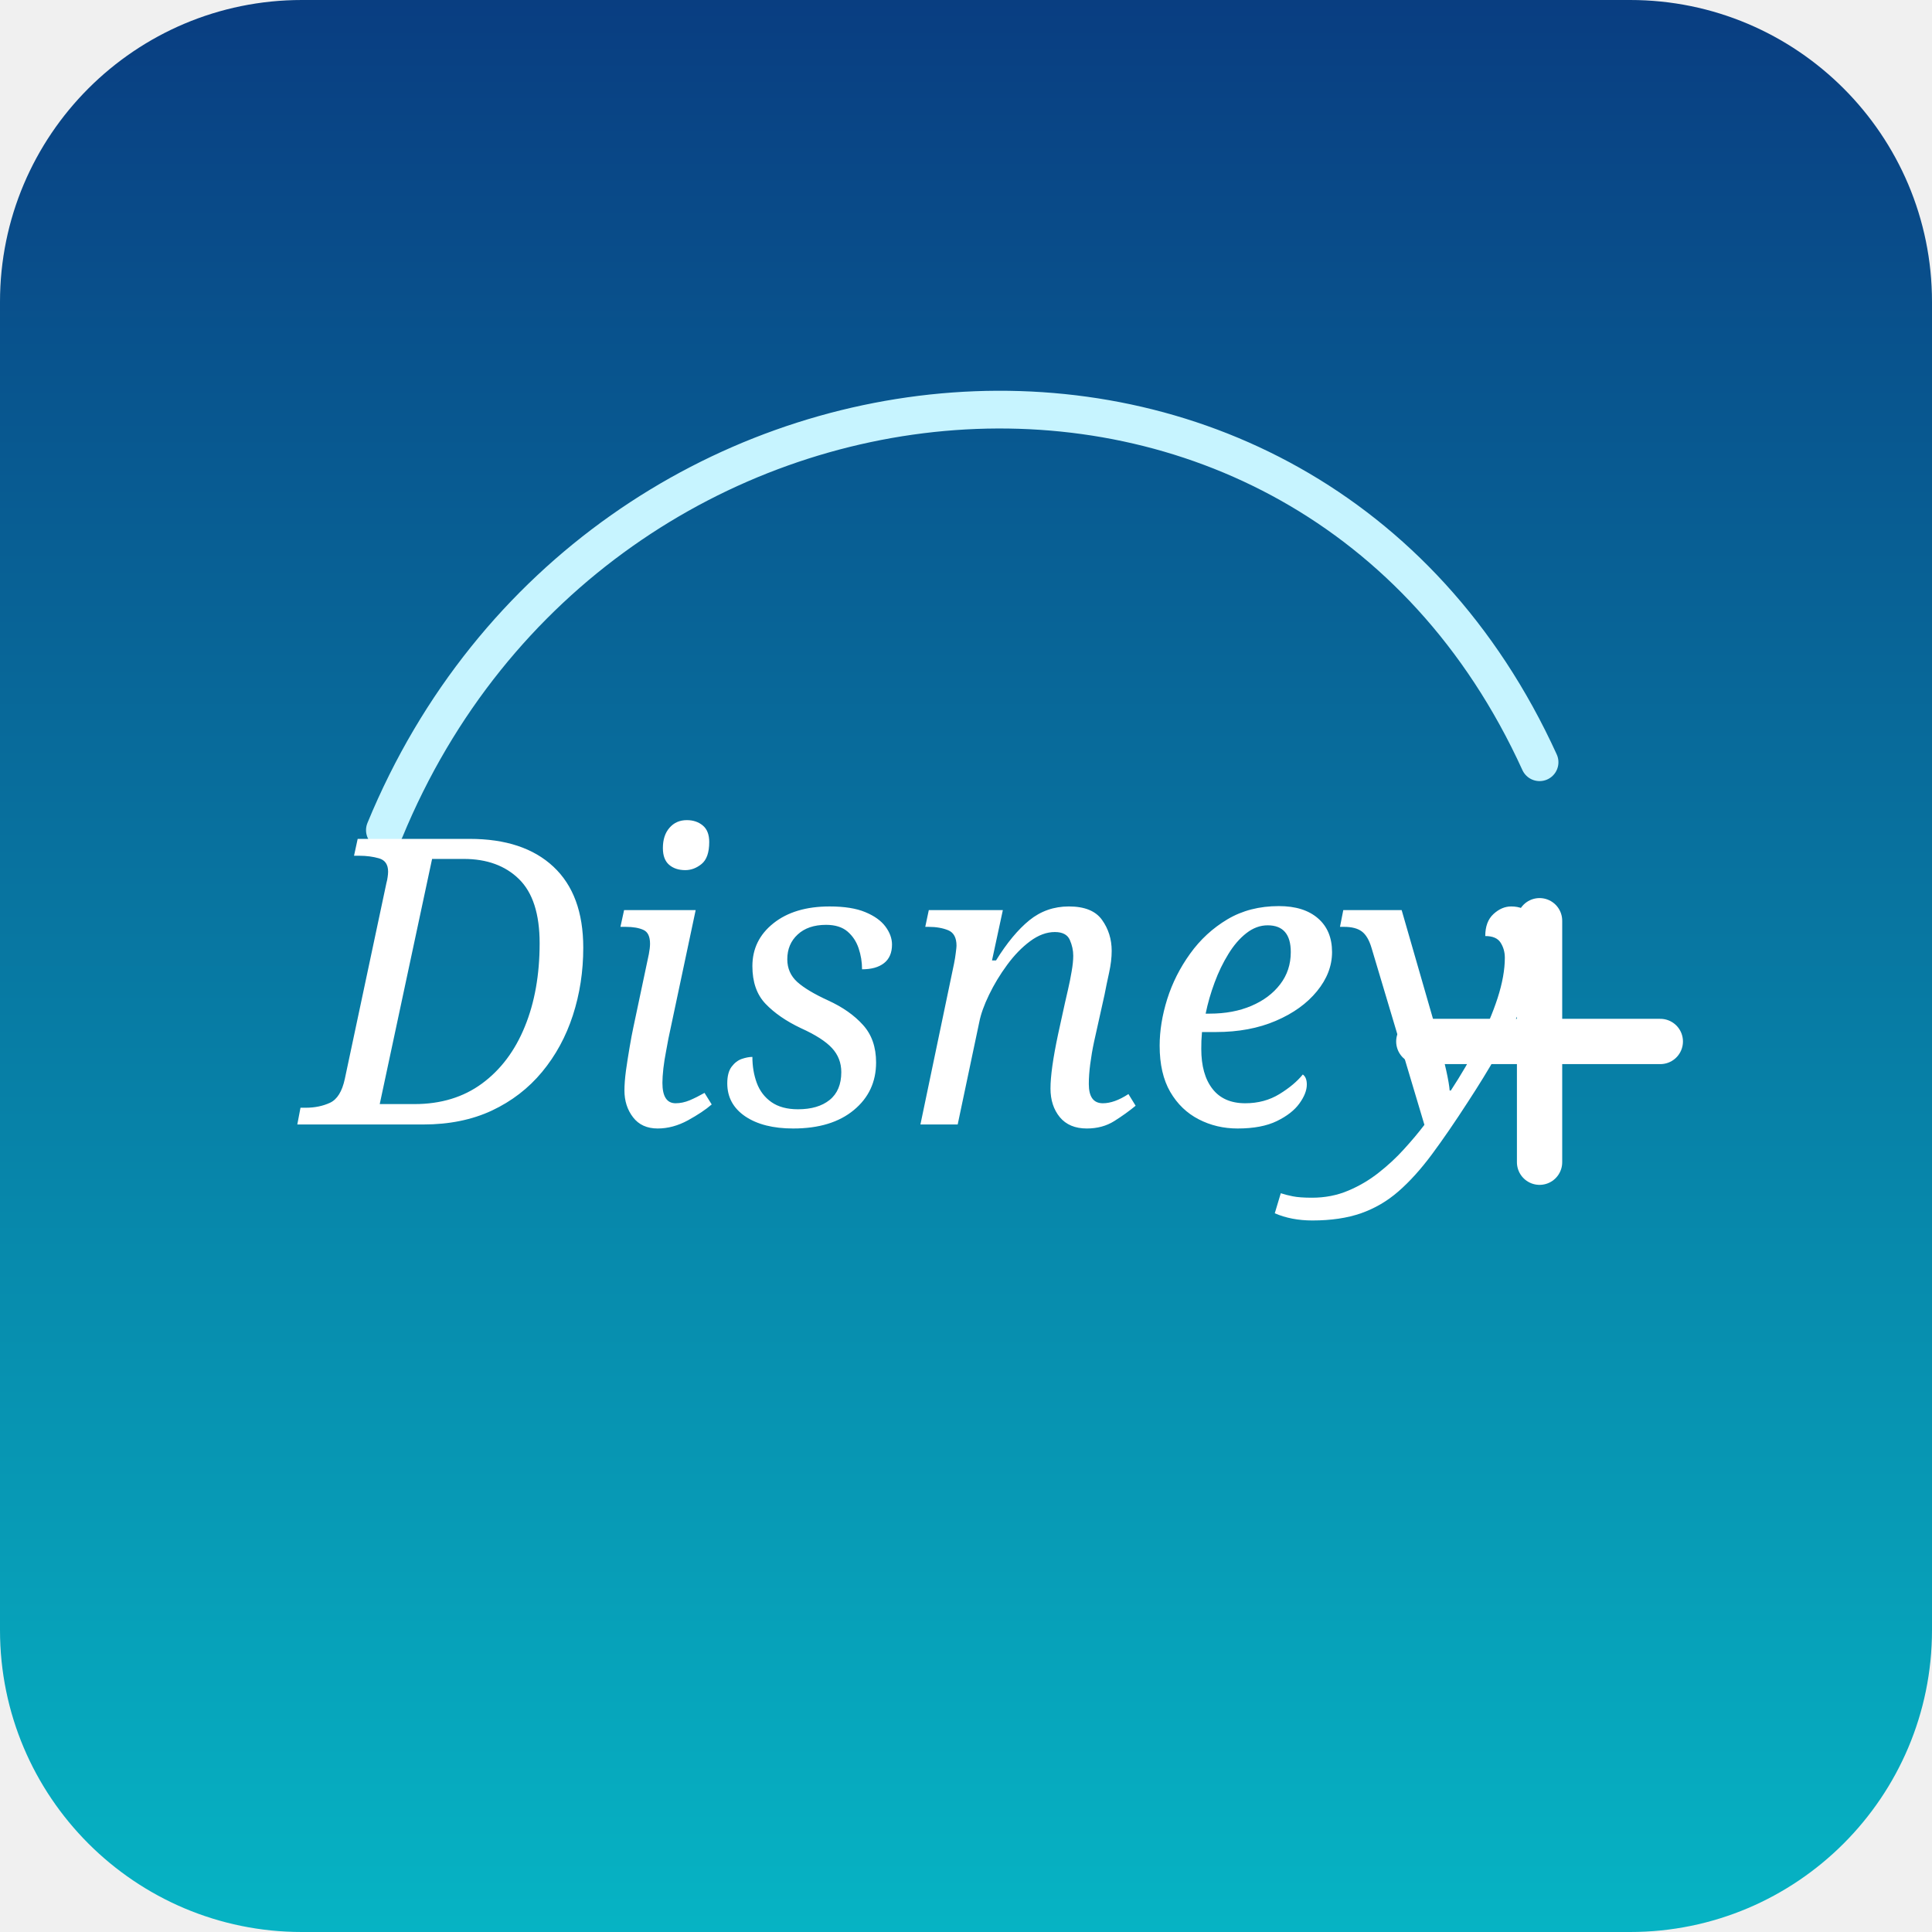
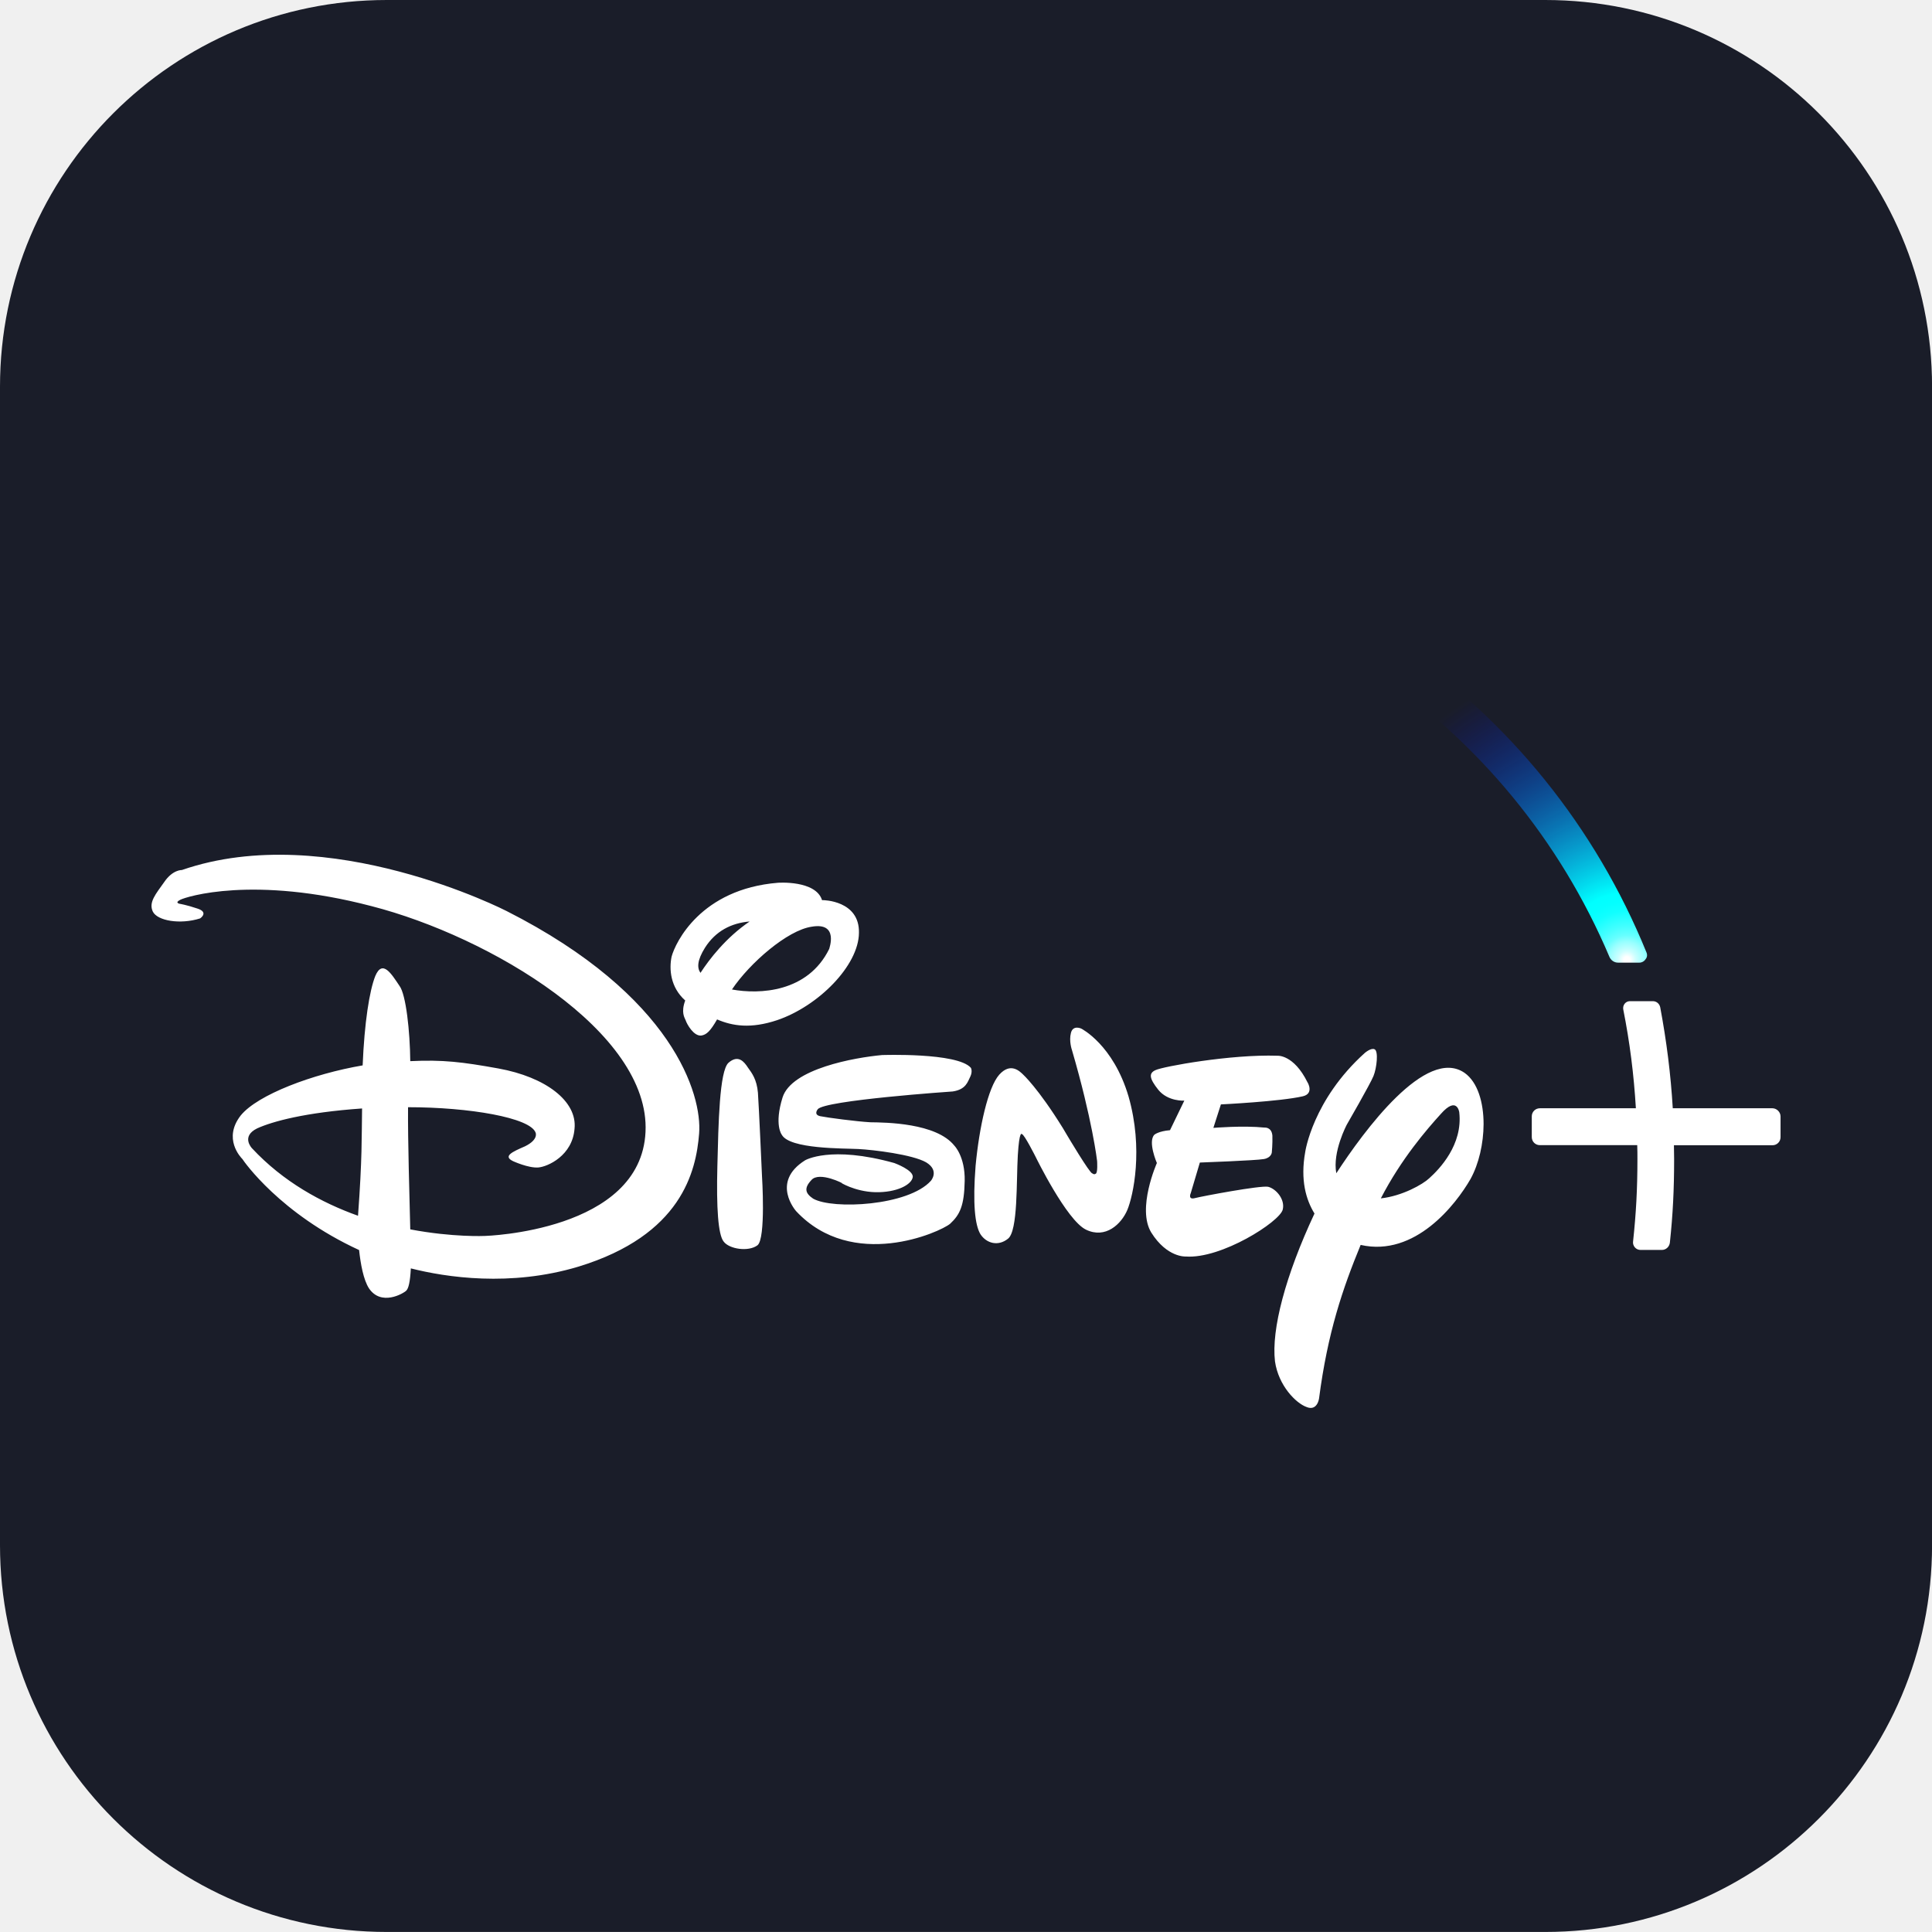
- <svg xmlns="http://www.w3.org/2000/svg" viewBox="0 0 256 256">
-   <defs>
-     <linearGradient id="a" x2="0" y2="1">
-       <stop stop-color="#093d81" />
-       <stop offset="1" stop-color="#06b4c4" />
-     </linearGradient>
-   </defs>
-   <rect width="256" height="256" rx="40" fill="url(#a)" />
-   <path d="M51 110C79 42 173 33 204 101" fill="none" stroke="#c7f4ff" stroke-width="5" stroke-linecap="round" />
-   <text x="123" y="149" font-family="Georgia,serif" font-style="italic" font-size="53" fill="#fff" text-anchor="middle">Disney</text>
-   <path d="M204 122v32m-16-16h32" stroke="#fff" stroke-width="6" stroke-linecap="round" />
+ <svg xmlns="http://www.w3.org/2000/svg" xml:space="preserve" viewBox="0 0 512 512">
+   <path d="M1528.8 1160.5H382.7C171.3 1160.5 0 1056.5 0 928.2V232.3C0 104 171.3 0 382.7 0h1146.1c211.3 0 382.7 104 382.7 232.3v695.9c0 128.3-171.4 232.3-382.7 232.3" style="fill:#1a1d29" transform="scale(.26786 .44118)" />
+   <g transform="translate(-95.61 11.412)scale(.25593)">
+     <path d="M1722.6 1090.6c-23.3 5.4-84.8 8.4-84.8 8.4l-7.8 24.3s30.6-2.6 53-.3c0 0 7.3-.8 8.1 8.3.3 8.4-.6 17.5-.6 17.5s-.5 5.5-8.3 6.8c-8.4 1.5-66.2 3.6-66.2 3.6l-9.4 31.6s-3.4 7.3 4.4 5.2c7.3-1.9 67.8-13.3 75.7-11.7 8.4 2.1 17.8 13.3 15.1 23.7-3.2 12.6-63.6 51.2-100.4 48.5 0 0-19.3 1.3-35.7-24.8-15.2-24.8 5.8-72 5.8-72s-9.6-22.1-2.6-29.3c0 0 4.2-3.7 16.2-4.7l14.8-30.6s-16.9 1.1-26.9-11.2c-9.4-11.8-10.1-17.2-2.9-20.4 7.6-3.7 77.8-16.5 126.1-14.9 0 0 16.9-1.6 31.3 27.6 0-.2 7.1 11.6-4.9 14.4m-181.7 117.7c-6.2 14.6-22.5 30.2-42.8 20.4-20.1-9.7-52-75.1-52-75.1s-12.2-24.3-14.4-23.8c0 0-2.6-4.7-4.2 21.9s.3 78.3-10.2 86.4c-10.1 8.1-22.2 4.9-28.5-4.7-5.7-9.4-8.1-31.8-5-71 3.7-39.2 12.8-81.1 24.5-94.2 11.7-13 21.1-3.6 24.6-.2 0 0 15.6 14.1 41.3 55.6l4.5 7.6s23.3 39.2 25.8 39.1c0 0 1.9 1.8 3.6.5 2.4-.6 1.5-13.3 1.5-13.3s-4.9-42.6-26.1-115c0 0-3.2-9.1-1-17.5 2.1-8.6 10.7-4.5 10.7-4.5s33.1 16.5 49 70.4c15.5 54.3 4.8 102.8-1.3 117.4M1378.4 1070c-2.8 5.5-4.4 13.5-18.3 15.6 0 0-133.4 9.1-139.8 18.5 0 0-4.7 5.5 2.6 7.1 7.3 1.5 37.5 5.5 52 6.3 15.6.2 68.1.6 86.9 24.2 0 0 11.2 11.2 10.7 36.5-.5 25.9-5 35-15.1 44.4-10.5 8.8-101 49.3-159.4-13 0 0-26.9-30 9.2-52.7 0 0 26.1-15.7 92.4 2.8 0 0 20.1 7.3 19.1 14.6-1.1 7.8-16.5 16.1-38.9 15.6-21.7-.6-37.6-11-34.5-9.4 2.9 1.1-23.3-12.6-31.5-3.2-8.1 8.6-6.2 13.9 1.8 19.3 20.3 11.5 98.6 7.5 121.9-18.5 0 0 9.2-10.5-4.9-19.1-14.1-8.1-54.5-13-70.2-13.8-15.1-.8-71.2.2-79.3-14.8 0 0-8.1-10.1.8-38.6 9.4-29.8 74.7-41.3 103-43.9 0 0 77.7-2.8 91.9 13.1.1-.1 2.1 3.6-.4 9m-220.5 174.9c-9.4 7-29.3 3.9-35-3.9-5.7-7-7.6-34.7-6.5-78.1 1.1-43.9 2.1-98.4 11.5-107 10.1-8.8 16.2-1.1 20.1 4.9 4.2 5.8 9.2 12.3 10.4 26.1 1 13.8 4.2 86.1 4.2 86.1s4.2 65.1-4.7 71.9m20.3-233.1c-27.4 9.1-46.2 6-62.1-.8-7 12.2-11 15.9-16.4 16.7-7.8.8-14.8-11.7-16.1-15.7-1.3-3.1-5-8.3-.5-20.6-15.6-13.9-16.7-32.8-14.1-45.4 3.9-14.6 30.2-70 110.1-76.5 0 0 39.1-2.9 45.7 18h1.1s37.9.2 37.1 33.9c-.3 33.8-42 75.9-84.8 90.4m-74.6-75.1c-8.1 13-8.4 20.8-4.7 26.1 9.2-14.1 26.1-36.3 50.9-53.2-19.1 1.6-35.2 9.9-46.2 27.1M1214 915c-25.1 3.7-64 37.5-82.5 65 28.4 5.2 78.5 3.2 100.7-42-.2 0 10.5-28-18.2-23m682.3 261.2c-15.1 26.3-57.4 81.1-113.8 68.3-18.6 45.2-34.2 90.8-43.1 159.2 0 0-1.9 13.3-13 8.6-10.9-3.9-29-22.1-32.6-47.2-3.9-33.1 10.9-89 40.9-153.1-8.8-14.3-14.8-34.7-9.6-63.7 0 0 7.6-53.8 61.6-102.5 0 0 6.5-5.7 10.2-3.9 4.2 1.8 2.3 19.3-1.1 27.7s-27.6 50.3-27.6 50.3-15.1 28.2-10.9 50.4c28.4-43.6 92.9-131.7 132.9-103.9 13.5 9.6 19.6 30.5 19.6 53-.1 20-4.8 41-13.5 56.8m-11.7-69.1s-2.3-17.3-19.1 1.8c-14.6 16.1-40.9 46.4-62.1 87.4 22.2-2.4 43.6-14.6 50.1-20.8 10.5-9.4 35-34.7 31.1-68.4m-787.1 22.1c-3.1 39.2-18.2 105.2-125 137.8-70.5 21.2-137.2 11-173.5 1.8-.8 14.4-2.4 20.6-4.7 23-3.1 3.1-26.1 16.4-38.7-2.4-5.7-8.9-8.6-25.1-10.2-39.6-81.7-37.6-119.3-91.8-120.8-94.2-1.8-1.8-20.4-21.2-1.8-45.1 17.5-21.6 74.7-43.1 126.3-51.9 1.8-44.1 7-77.3 13.1-92.6 7.5-17.7 16.9-1.8 25 10.2 6.8 8.9 10.9 47.3 11.2 78 33.7-1.6 53.7.8 91.3 7.6 49 8.9 81.7 33.9 78.8 62.3-2.1 27.9-27.7 39.4-37.5 40.2-10.2.8-26.1-6.5-26.1-6.5-10.9-5.2-.8-9.7 12.3-15.4 14.3-7 11-14.1 11-14.1-5.4-15.6-68.9-26.4-132.1-26.4-.3 34.9 1.5 92.7 2.3 126.5 44.3 8.4 77.3 6.8 77.3 6.8s161.5-4.5 166.3-107.7c5-103.3-161-202.3-283.7-233.8-122.6-32.1-192-9.7-198-6.6-6.5 3.2-.5 4.2-.5 4.2s6.6 1 18.2 4.9c12.2 3.9 2.8 10.2 2.8 10.2-20.9 6.6-44.4 2.4-49-7.1-4.5-9.6 3.1-18.2 11.8-30.5 8.8-13 18.3-12.5 18.3-12.5 151.6-52.5 336.3 42.5 336.3 42.5 173 87.7 202.5 190.5 199.3 230.4m-457.6-5.4c-17.2 8.4-5.4 20.6-5.4 20.6 32.3 34.7 72 56.4 109.8 69.9 4.4-59.8 3.7-80.9 4.2-111.1-59 4.1-93 13.5-108.6 20.6m1577.4-12.3v21.4c0 4.7-3.7 8.4-8.4 8.4h-102c0 5.4.2 10.1.2 14.4 0 31.6-1.3 57.4-4.4 86.4-.5 4.4-4.1 7.6-8.3 7.6h-22.1c-2.3 0-4.4-1-5.8-2.6s-2.3-3.9-1.9-6.2c3.1-28.9 4.5-54.3 4.5-85.3 0-4.5 0-9.2-.2-14.4h-100.8c-4.7 0-8.4-3.7-8.4-8.4v-21.4c0-4.7 3.7-8.4 8.4-8.4h99.4c-2.1-34.9-6.3-68.4-13.1-102.5-.3-2.1.2-4.2 1.5-5.8s3.2-2.6 5.4-2.6h23.8c3.7 0 6.8 2.6 7.6 6.3 6.6 35.2 10.9 69.4 13 104.6H2209c4.4.1 8.3 3.9 8.3 8.5" style="fill:#fff" />
+     <path d="M854.3 828.9h-.2m-1.1.1c-.5 0-1-.2-1.5-.2.5.2 1 .2 1.5.2h.5zm0 0c-.5 0-1-.2-1.5-.2.5.2 1 .2 1.5.2h.5z" style="fill:none" />
+     <radialGradient id="a" cx="177.767" cy="2503.001" r=".795" gradientTransform="matrix(396.8546 0 0 -396.8548 -68489.953 994279.25)" gradientUnits="userSpaceOnUse">
+       <stop offset="0" style="stop-color:#fff" />
+       <stop offset=".01" style="stop-color:#fff" />
+       <stop offset=".03" style="stop-color:#cbffff" />
+       <stop offset=".06" style="stop-color:#96ffff" />
+       <stop offset=".08" style="stop-color:#68ffff" />
+       <stop offset=".11" style="stop-color:#43ffff" />
+       <stop offset=".14" style="stop-color:#25ffff" />
+       <stop offset=".16" style="stop-color:#1ff" />
+       <stop offset=".19" style="stop-color:#04ffff" />
+       <stop offset=".22" style="stop-color:#0ff" />
+       <stop offset="1" style="stop-color:#00f;stop-opacity:0" />
+     </radialGradient>
+     <path d="M2078.5 941.7c-52.7-129.5-141.7-240-257.5-319.4-118.5-81.2-257.5-124.2-401.8-124.2-238.7 0-460.1 118.5-592.3 317.1-1.5 2.1-1.8 4.9-1 7.3.8 2.6 2.8 4.4 5.2 5.2l18.5 6.3c1.1.3 2.3.5 3.2.5 3.4 0 6.6-1.8 8.6-4.5 60.6-89.2 142.7-163.3 237.4-214.5 97.8-52.9 208.5-80.9 320.2-80.9 135.1 0 265.3 39.9 376.8 115.1 108.8 73.4 193.3 176.1 244.3 296.5 1.5 3.6 5 6 8.9 6h22.1c2.6 0 5-1.3 6.3-3.4 1.8-2 2.1-4.6 1.1-7.1M853 829c-.5 0-1-.2-1.5-.3q.75.3 1.5.3h.3zm1191.6 120.4c.5.3 1 .6 1.5.8-.5-.4-1-.5-1.5-.8" style="fill:url(#a)" />
+   </g>
</svg>
